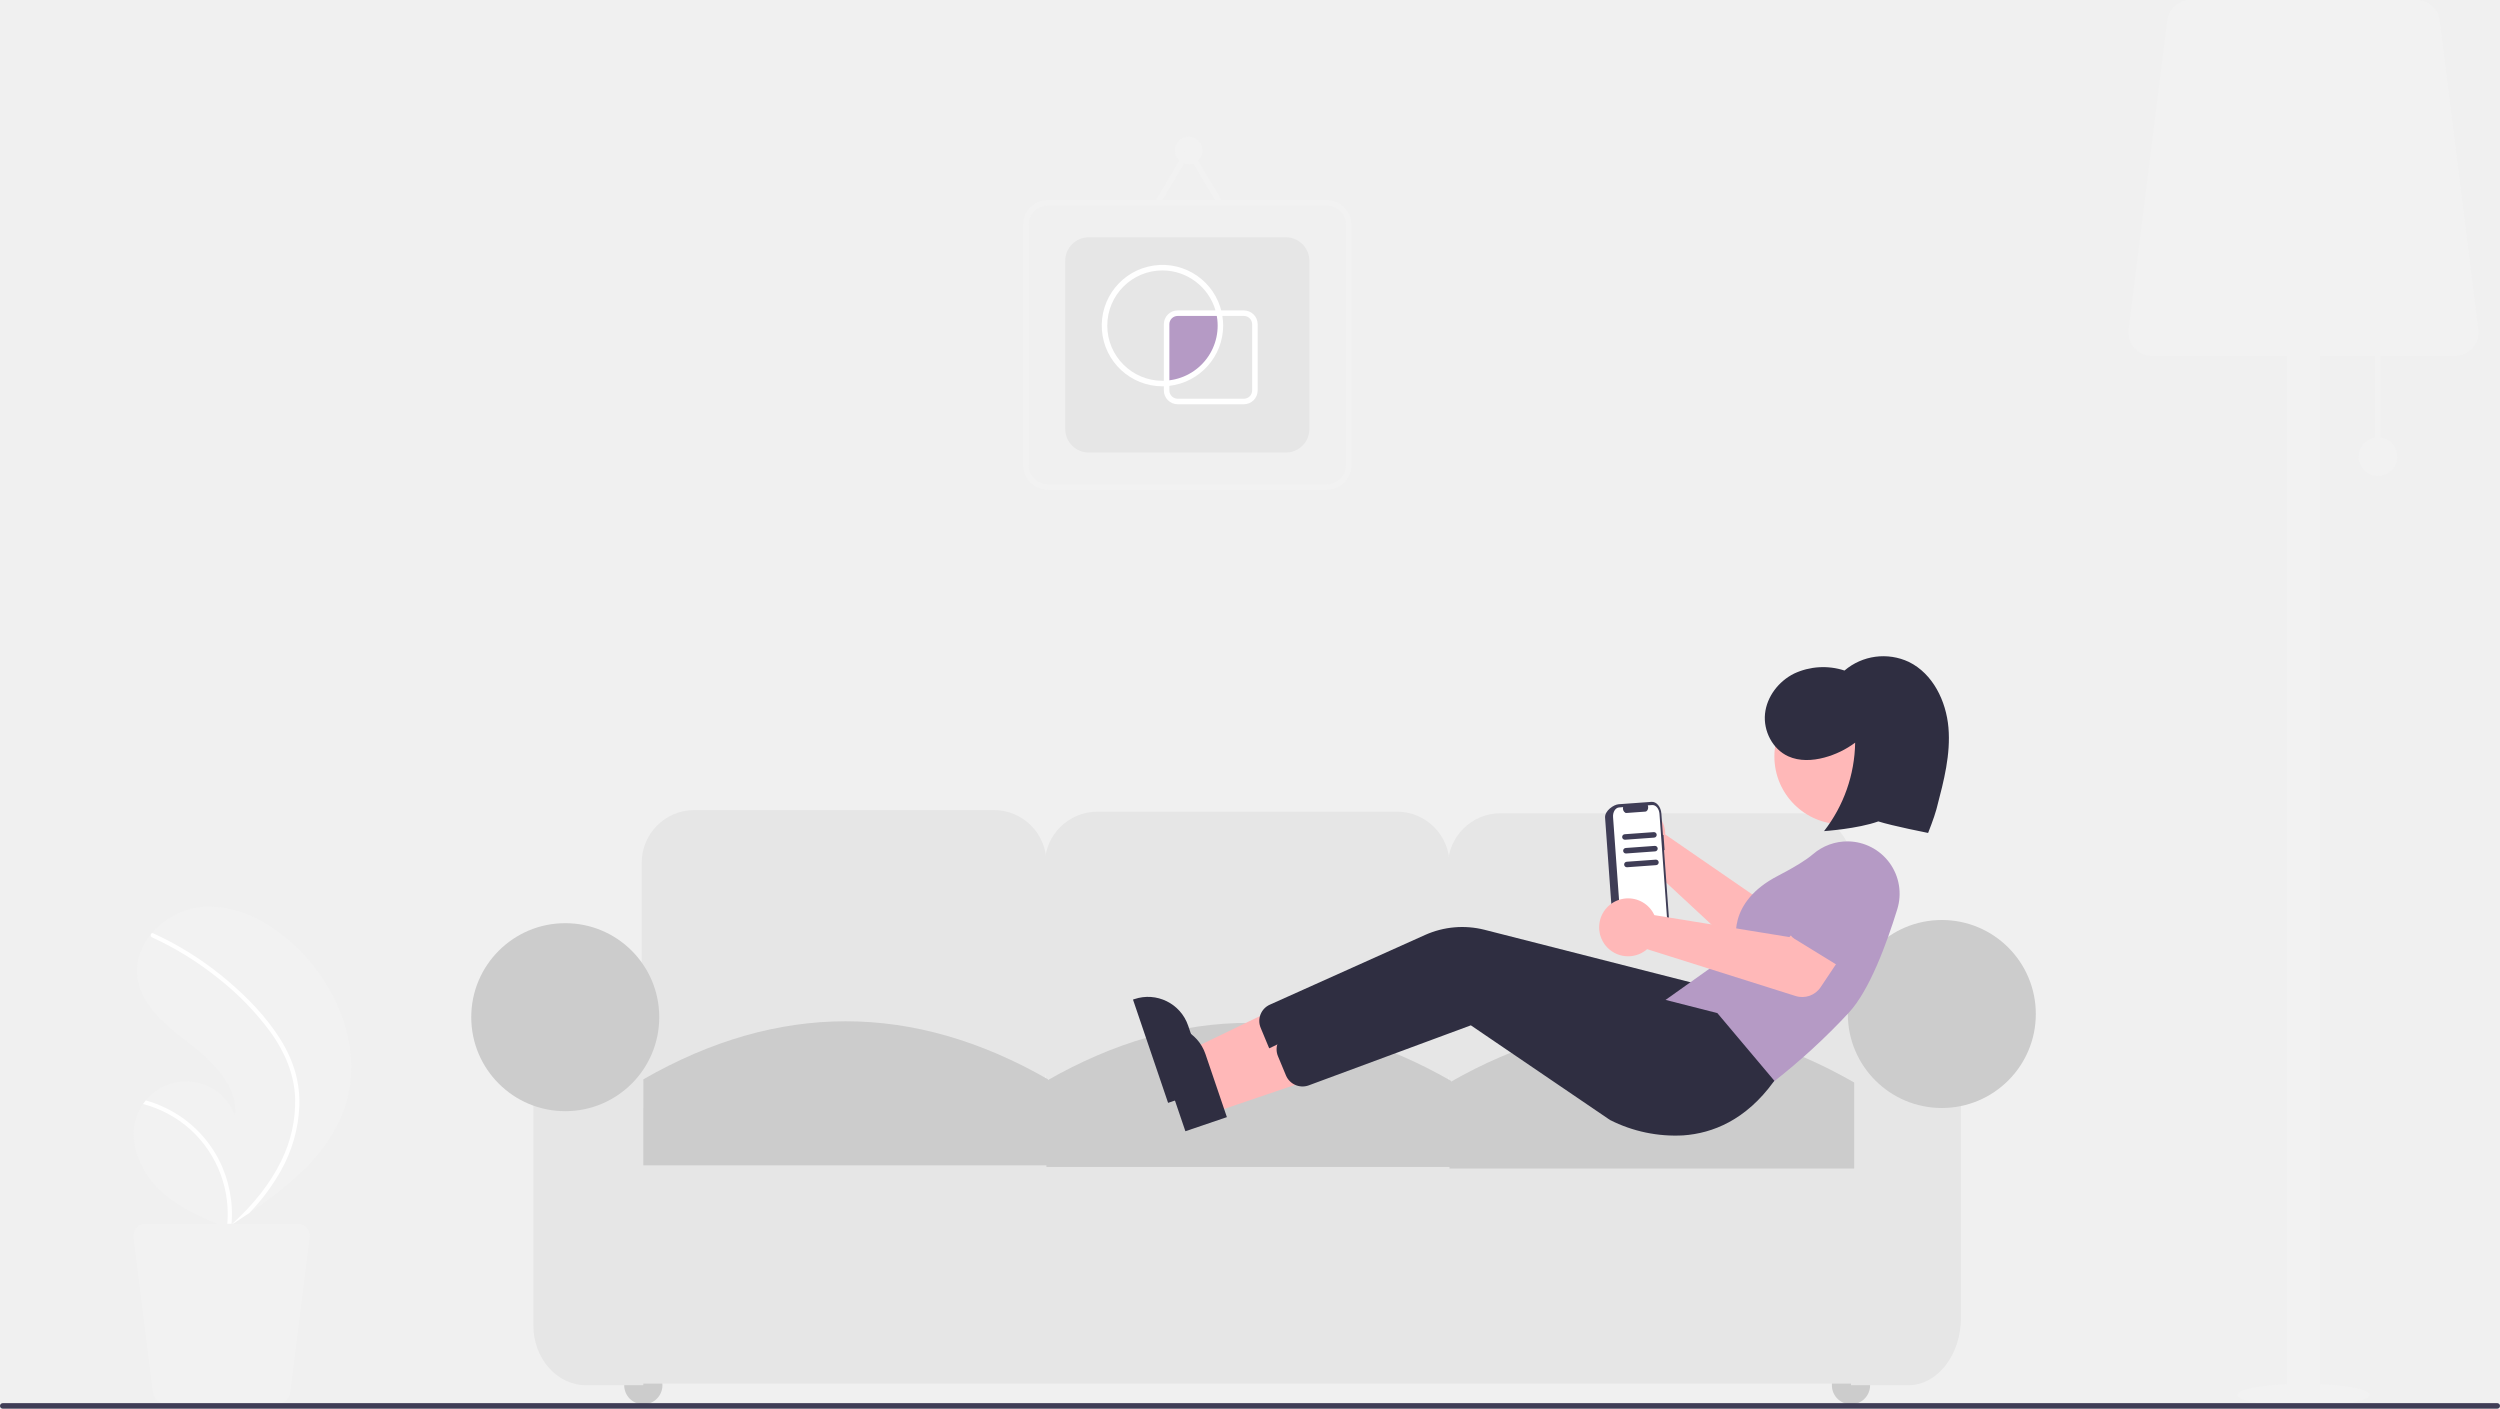
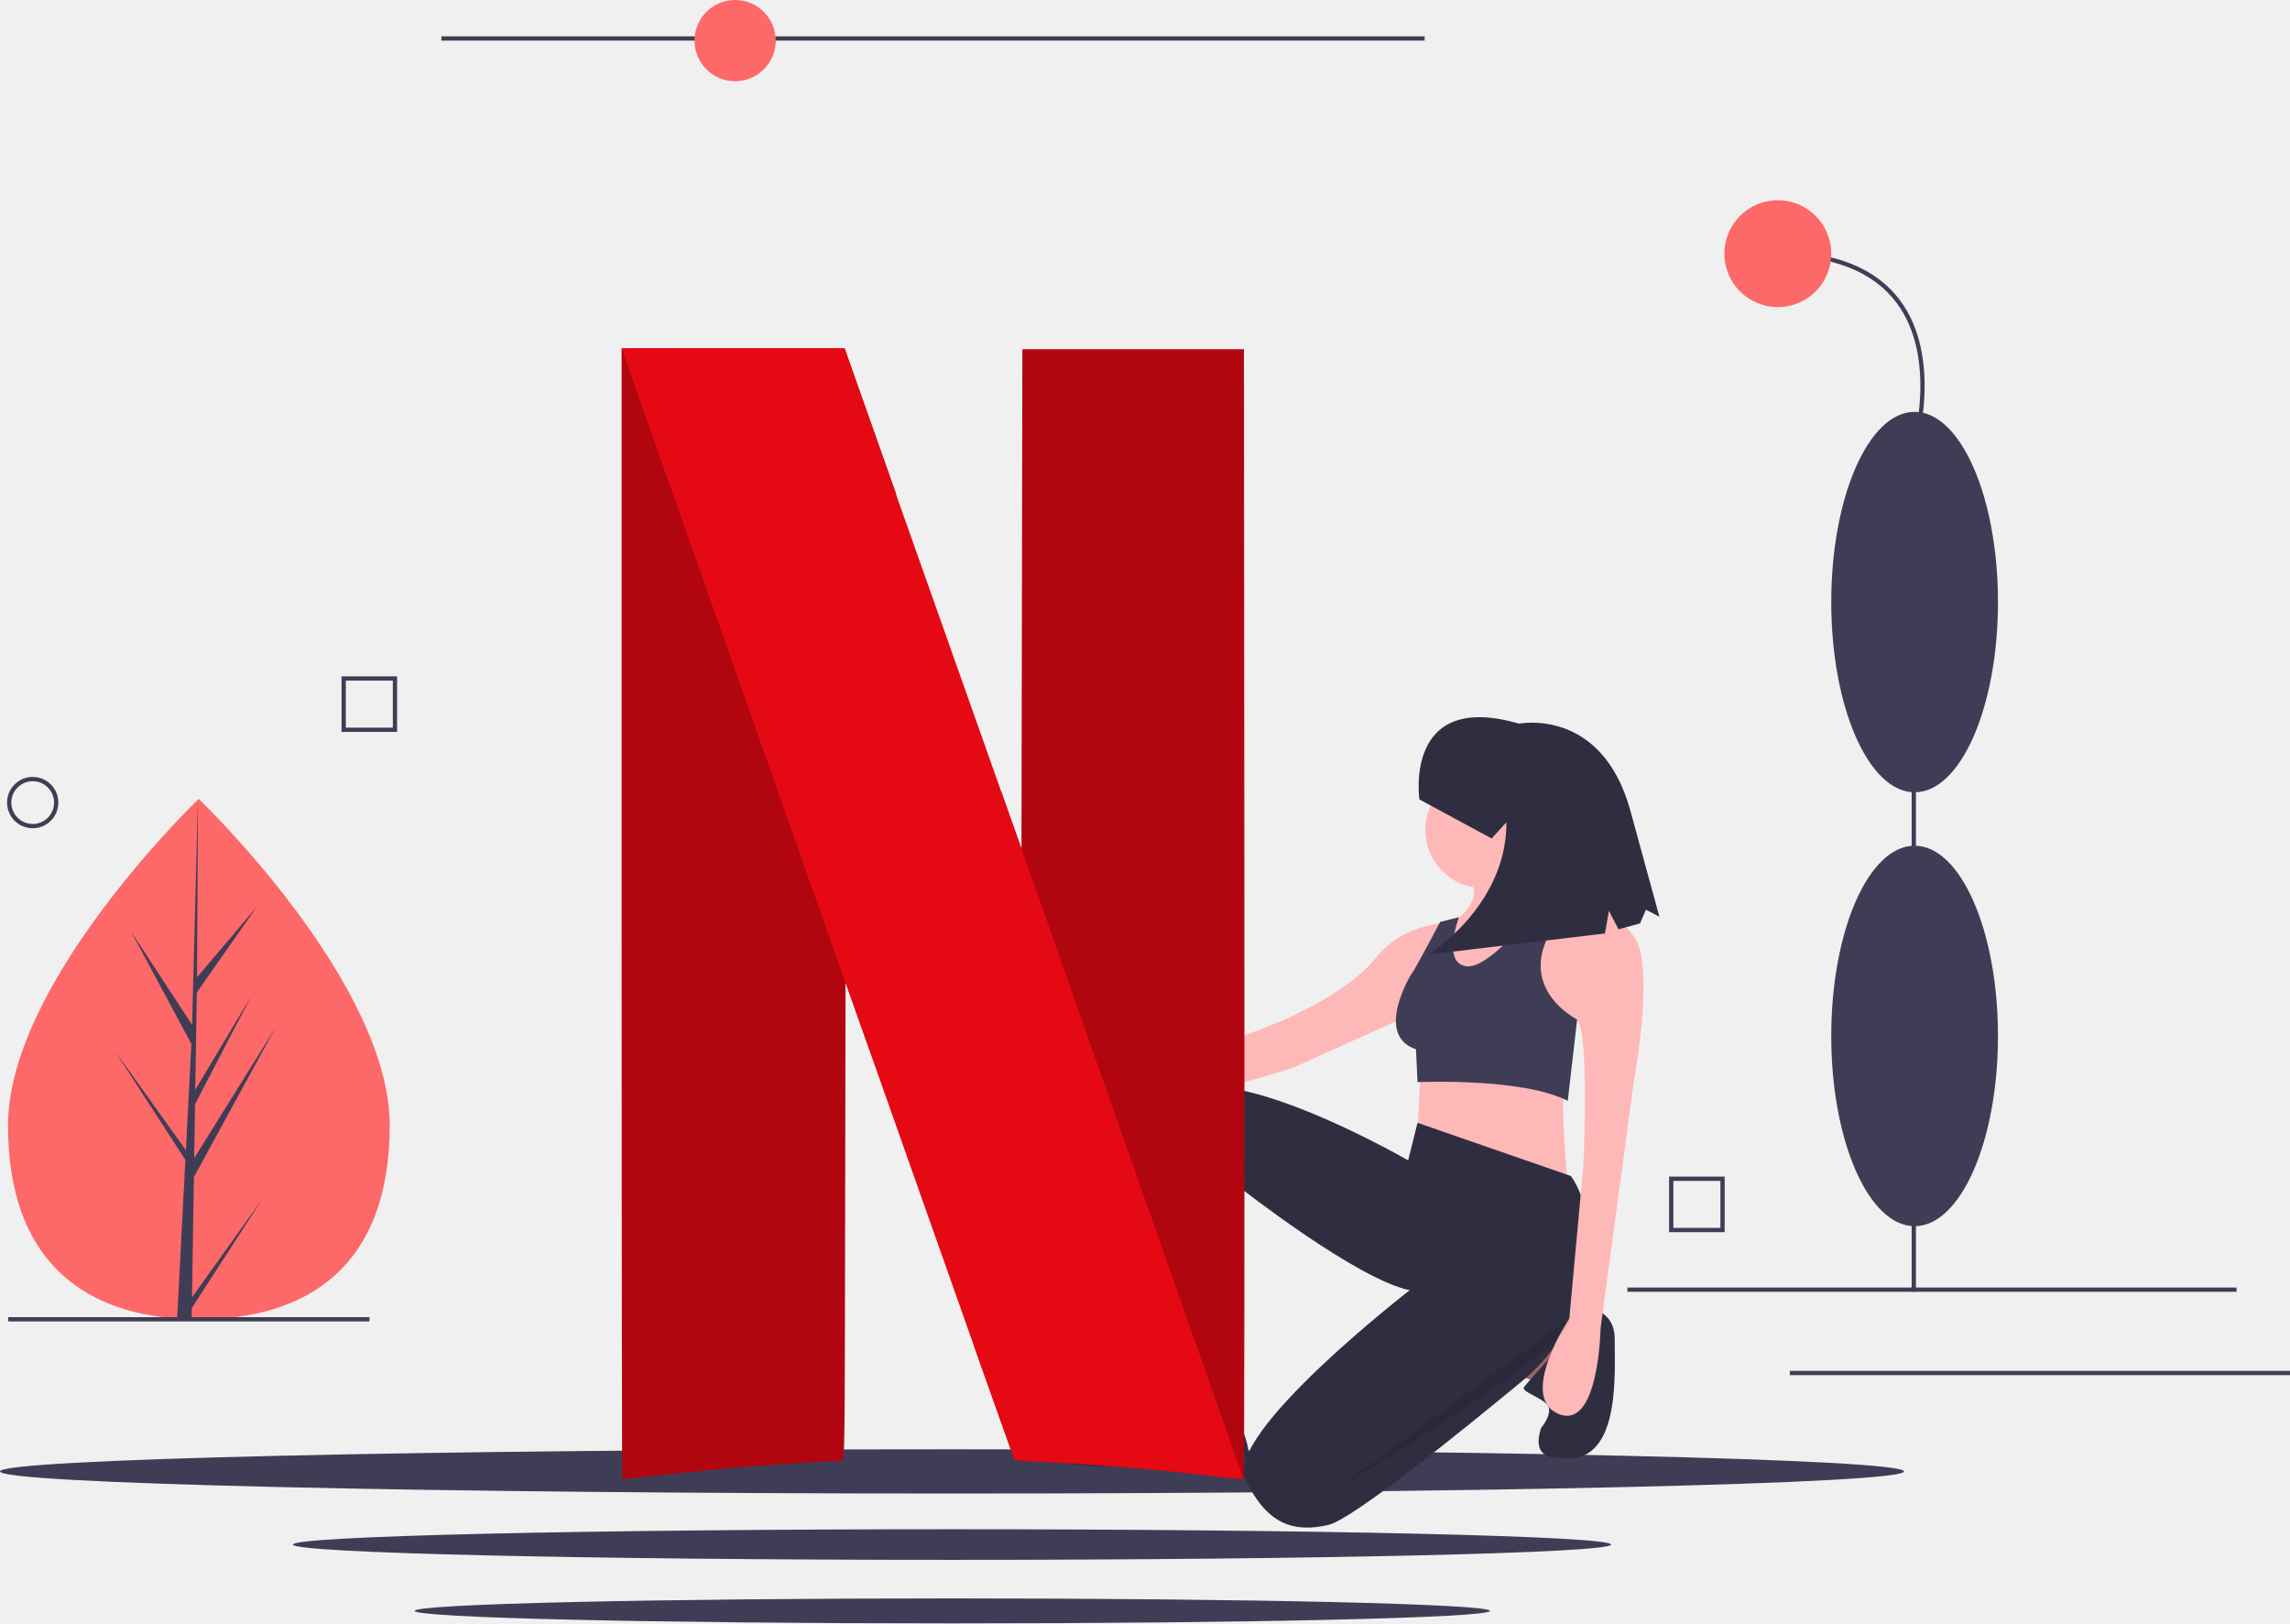
- <svg xmlns="http://www.w3.org/2000/svg" id="a51bdc40-e545-4be9-b931-e3a37b4efbd3" data-name="Layer 1" width="906" height="510.5" viewBox="0 0 906 510.5">
-   <ellipse cx="834.78" cy="505.5" rx="24" ry="4" fill="#f2f2f2" />
-   <rect x="860.78" y="123.5" width="2" height="42" fill="#f2f2f2" />
-   <rect x="828.78" y="96.5" width="12" height="414" fill="#f2f2f2" />
-   <path d="M1036.717,323.75H926.842a8.5,8.5,0,0,1-8.434-9.554l14-112a8.514,8.514,0,0,1,8.434-7.446h81.875a8.514,8.514,0,0,1,8.434,7.446l14,112a8.5,8.5,0,0,1-8.434,9.554Z" transform="translate(-147 -194.75)" fill="#f2f2f2" />
-   <circle cx="861.78" cy="165.5" r="7" fill="#f2f2f2" />
-   <path d="M272.56,594.114c-5.052,17.526-19.804,29.795-35.191,40.217q-3.223,2.183-6.448,4.266c-.015.006-.03.02-.044.026-.103.066-.207.133-.303.2-.444.286-.888.572-1.328.855l.242.109s.237.126-.022.02c-.077-.032-.158-.061-.235-.094-8.939-3.605-18.037-7.476-24.888-14.23-7.106-7.014-11.26-18.014-7.411-27.228a17.592,17.592,0,0,1,1.905-3.419c.312-.447.648-.874.998-1.294a18.856,18.856,0,0,1,32.386,5.73c1.13-10.526-7.549-19.343-15.901-25.848-8.356-6.502-17.851-13.583-19.467-24.051-.902-5.824,1.123-11.468,4.812-15.999.114-.138.228-.275.346-.409a27.518,27.518,0,0,1,17.687-9.489c12.813-1.332,25.259,5.451,34.568,14.359C269.246,552.17,278.303,574.187,272.56,594.114Z" transform="translate(-147 -194.75)" fill="#f2f2f2" />
-   <path d="M248.476,571.19a46.779,46.779,0,0,1,5.604,12.361,40.62,40.62,0,0,1,1.404,11.997,52.044,52.044,0,0,1-6.816,23.685,74.903,74.903,0,0,1-11.299,15.099q-3.223,2.183-6.448,4.266c-.015.006-.03.02-.044.026-.103.066-.207.133-.303.2-.444.286-.888.572-1.328.855,0,0,.479.235.219.129-.077-.032-.158-.061-.235-.094a41.405,41.405,0,0,0-13.249-35.651,41.76,41.76,0,0,0-17.146-9.226c.312-.447.648-.874.998-1.294a43.295,43.295,0,0,1,7.147,2.704A42.424,42.424,0,0,1,226.162,614.741a43.374,43.374,0,0,1,4.723,23.801c.367-.333.735-.673,1.092-1.01,6.793-6.333,12.826-13.602,16.91-21.992a48.416,48.416,0,0,0,5.07-22.907c-.333-8.653-3.781-16.668-8.773-23.646a101.346,101.346,0,0,0-19.21-19.798A115.158,115.158,0,0,0,202.08,534.438a.828.828,0,0,1-.417-1.063.704.704,0,0,1,.346-.409.613.613,0,0,1,.532.023c1.054.485,2.1.977,3.139,1.49a116.465,116.465,0,0,1,24.062,15.873C236.826,556.39,243.494,563.289,248.476,571.19Z" transform="translate(-147 -194.75)" fill="#fff" />
-   <path d="M199.625,638.25h55.364a4.283,4.283,0,0,1,4.25,4.814l-7.054,56.434a4.29,4.29,0,0,1-4.25,3.752H206.68a4.29,4.29,0,0,1-4.25-3.752l-7.054-56.434a4.283,4.283,0,0,1,4.25-4.814Z" transform="translate(-147 -194.75)" fill="#f2f2f2" />
-   <circle cx="233.138" cy="502.005" r="6.929" fill="#ccc" />
-   <circle cx="670.802" cy="502.005" r="6.929" fill="#ccc" />
-   <path d="M507.164,600.33H398.615a19.076,19.076,0,0,1-19.054-19.054V507.37a19.076,19.076,0,0,1,19.054-19.054h108.55a19.076,19.076,0,0,1,19.054,19.054v73.906A19.076,19.076,0,0,1,507.164,600.33Z" transform="translate(-147 -194.75)" fill="#e6e6e6" />
-   <path d="M653.245,600.908H544.695a19.076,19.076,0,0,1-19.054-19.054V507.948a19.076,19.076,0,0,1,19.054-19.054H653.245a19.076,19.076,0,0,1,19.054,19.054v73.906A19.076,19.076,0,0,1,653.245,600.908Z" transform="translate(-147 -194.75)" fill="#e6e6e6" />
-   <path d="M799.325,601.485H690.775a19.076,19.076,0,0,1-19.054-19.054V508.525a19.076,19.076,0,0,1,19.054-19.054h108.55a19.076,19.076,0,0,1,19.054,19.054v73.906A19.076,19.076,0,0,1,799.325,601.485Z" transform="translate(-147 -194.75)" fill="#e6e6e6" />
-   <rect x="215.816" y="401.539" width="478.081" height="99.889" fill="#e6e6e6" />
-   <path d="M380.138,696.755H359.352c-10.506,0-19.054-9.705-19.054-21.634V570.883H380.138Z" transform="translate(-147 -194.75)" fill="#e6e6e6" />
-   <path d="M838.588,696.755H817.802V554.716h39.84V672.342C857.642,685.804,849.094,696.755,838.588,696.755Z" transform="translate(-147 -194.75)" fill="#e6e6e6" />
-   <path d="M526.796,617.075H380.138V585.896q73.329-42.063,146.658,0Z" transform="translate(-147 -194.75)" fill="#ccc" />
-   <path d="M672.876,617.652H526.218V586.473q73.329-42.063,146.658,0Z" transform="translate(-147 -194.75)" fill="#ccc" />
-   <path d="M818.957,618.23H672.299V587.05q73.329-42.063,146.658,0Z" transform="translate(-147 -194.75)" fill="#ccc" />
-   <circle cx="204.846" cy="368.627" r="34.066" fill="#ccc" />
-   <circle cx="703.713" cy="367.473" r="34.066" fill="#ccc" />
-   <path d="M750.364,495.484a10.527,10.527,0,0,1,.107,1.654l40.834,28.144,10.889-5.155,9.928,15.417-18.391,11a8,8,0,0,1-9.549-1.002l-41.354-38.382a10.497,10.497,0,1,1,7.535-11.675Z" transform="translate(-147 -194.75)" fill="#ffb8b8" />
-   <path d="M792.092,522.86a4.495,4.495,0,0,1,2.446-2.838l20.533-9.408a12.497,12.497,0,0,1,13.696,20.909L811.792,546.532a4.5,4.5,0,0,1-6.752-.917l-12.398-19.048A4.495,4.495,0,0,1,792.092,522.86Z" transform="translate(-147 -194.75)" fill="#b59ac5" />
-   <path d="M749.849,497.319l-.205.015-.56-7.745c-.179-2.476-1.781-4.377-3.577-4.247l0,0-11.906.862c-1.796.13-5.102,2.387-4.923,4.862l.144,1.995,2.93,40.496c.179,2.476,3.775,4.233,5.572,4.103h0l11.906-.862c1.796-.13,3.107-2.242,2.928-4.718v0l-2.115-29.232.205-.015Z" transform="translate(-147 -194.75)" fill="#3f3d56" />
-   <path d="M748.393,489.67l3.07,42.428c.134,1.849-.845,3.426-2.187,3.524l-11.963.866c-1.342.097-2.538-1.323-2.671-3.172l-3.07-42.428c-.134-1.849.845-3.426,2.187-3.524l1.451-.105a1.847,1.847,0,0,0,.784,2.028.889.889,0,0,0,.443.086l6.821-.494c.638-.047,1.103-.797,1.039-1.676a2.132,2.132,0,0,0-.128-.592l1.554-.112C747.064,486.401,748.26,487.821,748.393,489.67Z" transform="translate(-147 -194.75)" fill="#fff" />
-   <polygon points="433.561 392.89 429.615 381.283 472.509 360.539 478.333 377.671 433.561 392.89" fill="#ffb8b8" />
-   <path d="M570.316,594.426l-12.723-37.427.473-.161a15.386,15.386,0,0,1,19.52,9.615l0.0.001,7.771,22.859Z" transform="translate(-147 -194.75)" fill="#2f2e41" />
-   <path d="M750.803,595.924a52.352,52.352,0,0,1-26.592-5.568L673.771,556.043l-58.895,21.809a6.52,6.52,0,0,1-8.113-3.652l-2.887-6.943a6.467,6.467,0,0,1,3.339-8.425l56.267-25.268a32.886,32.886,0,0,1,21.508-1.86l78.112,19.905,20.647,24.52-.229.316C773.385,590.43,761.362,595.16,750.803,595.924Z" transform="translate(-147 -194.75)" fill="#2f2e41" />
-   <circle cx="667.597" cy="274.152" r="24.561" fill="#ffb8b8" />
-   <path d="M789.385,587.062l-39.529-29.417L776.814,538.485c-.771-2.482-4.192-16.67,14.516-26.341,5.921-3.061,10.188-5.696,12.681-7.831a19.142,19.142,0,0,1,12.738-4.647,18.974,18.974,0,0,1,17.831,24.56c-3.901,12.68-10.115,29.483-17.565,37.518a232.613,232.613,0,0,1-27.331,25.093Z" transform="translate(-147 -194.75)" fill="#b59ac5" />
-   <polygon points="439.829 403.176 435.883 391.568 478.777 370.825 484.601 387.956 439.829 403.176" fill="#ffb8b8" />
-   <path d="M576.584,604.711l-12.723-37.427.473-.161a15.386,15.386,0,0,1,19.52,9.615l0.0.001,7.771,22.859Z" transform="translate(-147 -194.75)" fill="#2f2e41" />
-   <path d="M757.07,606.21a52.352,52.352,0,0,1-26.592-5.568L680.039,566.329l-58.895,21.809a6.52,6.52,0,0,1-8.113-3.652l-2.887-6.943a6.467,6.467,0,0,1,3.339-8.425l56.267-25.268a32.885,32.885,0,0,1,21.508-1.86L769.371,561.895,790.018,586.415l-.229.316C779.653,600.716,767.63,605.446,757.07,606.21Z" transform="translate(-147 -194.75)" fill="#2f2e41" />
-   <path d="M745.733,524.947a10.527,10.527,0,0,1,.805,1.449l48.952,7.951,7.634-9.321,15.573,9.682-11.91,17.814a8,8,0,0,1-9.058,3.183l-53.806-16.98a10.497,10.497,0,1,1,1.811-13.777Z" transform="translate(-147 -194.75)" fill="#ffb8b8" />
-   <path d="M795.164,531.821a4.495,4.495,0,0,1,.996-3.612l14.527-17.293a12.497,12.497,0,0,1,21.329,13.031L823.103,544.779a4.5,4.5,0,0,1-6.494,2.063L797.249,534.935A4.495,4.495,0,0,1,795.164,531.821Z" transform="translate(-147 -194.75)" fill="#b59ac5" />
-   <path d="M808.031,495.952a53.614,53.614,0,0,0,11.276-32.064,33.102,33.102,0,0,1-11.206,5.413c-4.292,1.143-9.01,1.373-13.051-.468-5.689-2.591-9.053-9.2-8.408-15.417s4.942-11.772,10.537-14.56a24.858,24.858,0,0,1,18.267-1.106,21.719,21.719,0,0,1,23.334-3.114c8.694,4.267,13.502,14.148,14.336,23.797s-1.645,19.242-4.102,28.609l-.278,1.058c-.765,2.916-2.989,8.512-2.989,8.512s-12.916-2.549-18.047-4.183C820.261,495.116,808.031,495.952,808.031,495.952Z" transform="translate(-147 -194.75)" fill="#2f2e41" />
-   <path d="M746.463,498.306l-10.524.761a1,1,0,0,1-.144-1.995l10.524-.761a1,1,0,1,1,.144,1.995Z" transform="translate(-147 -194.75)" fill="#3f3d56" />
-   <path d="M746.824,503.293l-10.524.761a1,1,0,1,1-.144-1.995l10.524-.761a1,1,0,0,1,.144,1.995Z" transform="translate(-147 -194.75)" fill="#3f3d56" />
-   <path d="M747.184,508.28l-10.524.761a1,1,0,0,1-.144-1.995l10.524-.761a1,1,0,0,1,.144,1.995Z" transform="translate(-147 -194.75)" fill="#3f3d56" />
-   <path d="M1052,705.25H148a1,1,0,0,1,0-2h904a1,1,0,0,1,0,2Z" transform="translate(-147 -194.75)" fill="#3f3d56" />
-   <path d="M627.78,372.25h-101a9.01,9.01,0,0,1-9-9v-87a9.01,9.01,0,0,1,9-9h101a9.01,9.01,0,0,1,9,9v87A9.01,9.01,0,0,1,627.78,372.25Zm-101-103a7.008,7.008,0,0,0-7,7v87a7.008,7.008,0,0,0,7,7h101a7.008,7.008,0,0,0,7-7v-87a7.008,7.008,0,0,0-7-7Z" transform="translate(-147 -194.75)" fill="#f2f2f2" />
-   <path d="M613.013,358.75H541.547a8.51,8.51,0,0,1-8.5-8.5v-61a8.51,8.51,0,0,1,8.5-8.5h71.466a8.51,8.51,0,0,1,8.5,8.5v61A8.51,8.51,0,0,1,613.013,358.75Z" transform="translate(-147 -194.75)" fill="#e6e6e6" />
-   <circle cx="430.78" cy="54.5" r="5" fill="#f2f2f2" />
-   <polygon points="441.292 74.014 430.782 56.451 420.332 74.011 418.613 72.989 430.777 52.549 443.008 72.986 441.292 74.014" fill="#f2f2f2" />
-   <path d="M589.28,312.75a21.023,21.023,0,0,0-.496-4.5H573.78a4,4,0,0,0-4,4v21.424A20.986,20.986,0,0,0,589.28,312.75Z" transform="translate(-147 -194.75)" fill="#b59ac5" />
-   <path d="M568.28,334.75a22,22,0,1,1,21.481-26.713l.265,1.213H573.78a3.003,3.003,0,0,0-3,3v22.356l-1.103.078C569.214,334.718,568.751,334.75,568.28,334.75Zm0-42a20,20,0,0,0,0,40c.168,0,.334-.005.5-.013V312.25a5.006,5.006,0,0,1,5-5h13.722A20.115,20.115,0,0,0,568.28,292.75Z" transform="translate(-147 -194.75)" fill="#fff" />
-   <path d="M597.78,341.25h-24a5.006,5.006,0,0,1-5-5v-3.507l.929-.066A19.944,19.944,0,0,0,587.807,308.464l-.265-1.214h10.238a5.006,5.006,0,0,1,5,5v24A5.006,5.006,0,0,1,597.78,341.25Zm-27-6.664V336.25a3.003,3.003,0,0,0,3,3h24a3.003,3.003,0,0,0,3-3v-24a3.003,3.003,0,0,0-3-3H589.992a21.813,21.813,0,0,1,.287,3.5A22.06,22.06,0,0,1,570.78,334.586Z" transform="translate(-147 -194.75)" fill="#fff" />
+ <svg xmlns="http://www.w3.org/2000/svg" id="a661a32f-c611-43a1-9e61-6cb14e85c52e" data-name="Layer 1" width="1004.253" height="711.943" viewBox="0 0 1004.253 711.943">
+   <rect x="713.674" y="564.648" width="267.145" height="1.875" fill="#3f3d56" />
+   <rect x="784.913" y="601.205" width="219.34" height="1.875" fill="#3f3d56" />
+   <rect x="838.334" y="231.233" width="1.875" height="335.244" fill="#3f3d56" />
+   <ellipse cx="839.633" cy="454.323" rx="36.557" ry="83.424" fill="#3f3d56" />
+   <ellipse cx="839.633" cy="264.04" rx="36.557" ry="83.424" fill="#3f3d56" />
+   <path d="M938.404,289.911l-1.796-.538c.114-.379,11.135-38.147-6.962-62.461-10.221-13.732-27.76-20.695-52.131-20.695V204.343c24.999,0,43.046,7.219,53.64,21.457C949.812,250.876,938.52,289.524,938.404,289.911Z" transform="translate(-97.87337 -94.02835)" fill="#3f3d56" />
+   <circle cx="779.642" cy="111.252" r="23.434" fill="#fd6868" />
+   <path d="M854.21,634.409H829.839V610.038H854.21ZM831.714,632.534h20.622V611.913H831.714Z" transform="translate(-97.87337 -94.02835)" fill="#3f3d56" />
+   <path d="M268.773,587.551c.031,63.031-37.43,85.054-83.649,85.077q-1.61.001-3.205-.034-3.213-.068-6.359-.29c-41.716-2.933-74.139-26.053-74.167-84.671-.029-60.663,77.465-137.256,83.277-142.919.005,0,.005,0,.01-.005.221-.216.334-.324.334-.324S268.743,524.525,268.773,587.551Z" transform="translate(-97.87337 -94.02835)" fill="#fd6868" />
+   <path d="M182.074,662.988l30.588-42.782-30.663,47.477-.08,4.911q-3.213-.068-6.359-.29l3.267-63.058-.026-.488.056-.093.31-5.959L148.382,555.141l30.876,43.101.078,1.264,2.468-47.643L155.445,502.709l26.679,40.782,2.546-98.778.01-.329 0.0.324-.394,77.896,26.197-30.894-26.307,37.602-.673,42.66,24.466-40.95-24.561,47.222-.374,23.721,35.507-57.002-35.642,65.278Z" transform="translate(-97.87337 -94.02835)" fill="#3f3d56" />
+   <rect x="3.607" y="577.648" width="158.412" height="1.875" fill="#3f3d56" />
+   <rect x="193.576" y="15.935" width="431.182" height="1.875" fill="#3f3d56" />
+   <circle cx="322.379" cy="17.81" r="17.81" fill="#fd6868" />
+   <path d="M112.22,457.256A11.248,11.248,0,1,1,123.468,446.008,11.261,11.261,0,0,1,112.22,457.256Zm0-20.622a9.374,9.374,0,1,0,9.374,9.374A9.384,9.384,0,0,0,112.22,436.635Z" transform="translate(-97.87337 -94.02835)" fill="#3f3d56" />
+   <path d="M272.023,415.023H247.651V390.651h24.371Zm-22.496-1.875h20.622V392.526H249.526Z" transform="translate(-97.87337 -94.02835)" fill="#3f3d56" />
+   <ellipse cx="417.5" cy="645.299" rx="417.5" ry="9.697" fill="#3f3d56" />
+   <ellipse cx="417.5" cy="677.375" rx="289.038" ry="6.714" fill="#3f3d56" />
+   <ellipse cx="417.632" cy="706.467" rx="235.781" ry="5.477" fill="#3f3d56" />
+   <path d="M720.887,562.423l-1.372,28.822,65.879,21.96s-3.431-36.371-1.372-39.802Z" transform="translate(-97.87337 -94.02835)" fill="#ffb8b8" />
+   <polygon points="515.96 596.722 509.784 620.74 538.606 620.74 538.606 596.722 515.96 596.722" fill="#ffb8b8" />
+   <polygon points="665.561 603.107 678.599 607.702 685.461 590.471 673.795 581.281 665.561 603.107" fill="#a0616a" />
+   <path d="M786.538,667.227s19.442-2.554,19.442,13.915,2.745,56.958-24.705,52.154c0,0-12.352,1.372-7.549-13.039,0,0,4.89-5.862,3.131-9.45s-12.052-6.333-10.68-8.392,16.47-18.528,16.47-18.528Z" transform="translate(-97.87337 -94.02835)" fill="#2f2e41" />
+   <path d="M786.766,609.774,719.514,586.442,715.397,602.911s-100.877-58.33-107.054-18.529c0,0-5.49,32.253,2.745,74.8l.686,34.312s17.156,4.117,25.391.686l.686-37.057s6.862-24.018,3.431-42.547c0,0,51.468,40.488,74.8,45.292,0,0-81.663,63.134-72.055,83.035s21.273,23.332,36.371,19.901c10.404-2.365,56.982-39.926,84.936-63.05a79.261,79.261,0,0,0,28.934-65.192C793.769,625.459,791.668,616.636,786.766,609.774Z" transform="translate(-97.87337 -94.02835)" fill="#2f2e41" />
+   <path d="M612.461,705.847s-.686-8.235-4.804-4.804-18.528,16.47-18.528,16.47-52.154,5.725-20.587,18.763a78.275,78.275,0,0,0,42.547-5.49s35.075,9.005,34.35.268-8.959-23.329-8.959-23.329-9.607,7.043-20.587-2.564Z" transform="translate(-97.87337 -94.02835)" fill="#2f2e41" />
+   <circle cx="650.463" cy="364.086" r="25.391" fill="#ffb8b8" />
+   <path d="M768.924,459.487s4.117,20.587,11.666,25.391l-41.861,49.409-15.784-15.097,11.666-20.587s13.039-7.549,8.921-17.842Z" transform="translate(-97.87337 -94.02835)" fill="#ffb8b8" />
+   <path d="M784.021,486.937s30.195,6.176,33.626,26.077-3.431,56.272-3.431,56.272L799.805,676.339s-.686,45.292-18.529,37.743,4.804-41.861,4.804-41.861L792.256,604.97s2.745-56.958-2.745-63.82l-21.96-6.862S772.355,488.995,784.021,486.937Z" transform="translate(-97.87337 -94.02835)" fill="#ffb8b8" />
+   <path d="M734.612,498.603s-20.587-.686-33.626,15.784-44.606,28.822-44.606,28.822l-78.918,30.881s-14.411-25.391-23.332-16.47,16.47,31.567,28.136,28.822,82.349-24.018,82.349-24.018l56.272-25.391Z" transform="translate(-97.87337 -94.02835)" fill="#ffb8b8" />
+   <path d="M779.526,483.243s-26.386,35.261-38.052,34.575-3.809-21.536-3.809-21.536L729.43,498.34s-11.288,21.536-12.661,22.909c0,0-16.47,26.763,2.059,32.94l.686,14.411s45.978-2.059,65.879,8.235l4.117-35.685s-26.077-13.039-11.666-38.429c0,0,5.112-13.301,10.602-14.674Z" transform="translate(-97.87337 -94.02835)" fill="#3f3d56" />
+   <path d="M786.423,671.878,681.428,748.737S787.109,686.29,786.423,671.878Z" transform="translate(-97.87337 -94.02835)" opacity="0.1" />
+   <ellipse cx="676.883" cy="362.027" rx="1.982" ry="4.461" fill="#ffb8b8" />
+   <path d="M720.342,444.63s-7.117-48.065,43.705-33.235c0,0,35.953-7.313,48.652,37.591l12.889,47.078-5.9-3.066-2.608,6.002-9.416,2.578-4.203-7.958-1.771,9.797L724.342,512.63s34.315-21.193,34.159-57.992l-6.477,7.113Z" transform="translate(-97.87337 -94.02835)" fill="#2f2e41" />
+   <path id="bf2f48d4-d76c-43f7-acff-29e29e6968d0" data-name="path4155" d="M546.222,247.18l-.196,109.557-.196,109.557-8.999-25.433V440.797L525.159,684.693c11.477,32.346,17.607,49.627,17.673,49.692s6.586.456,14.477.848c23.868,1.174,53.474,3.717,75.973,6.521,5.217.652,9.651.978,9.978.717s.391-111.775.326-247.874l-.196-247.417h-97.167Z" transform="translate(-97.87337 -94.02835)" fill="#b1060f" />
+   <path id="bfab83f1-a1e5-4c79-84d8-61287c2d74b0" data-name="path4157" d="M370.474,246.854v247.678c0,136.229.13,247.808.326,248.004s8.608-.652,18.781-1.761,24.194-2.543,31.172-3.13c10.695-.913,42.78-2.935,46.431-3,1.109,0,1.174-5.543,1.304-104.927l.196-104.927,7.76,21.911c1.174,3.391,1.565,4.434,2.739,7.76l11.673-243.83c-2.478-6.978-1.174-3.326-3.978-11.282-9.521-26.933-17.607-49.692-17.933-50.736l-.652-1.826H370.474Z" transform="translate(-97.87337 -94.02835)" fill="#b1060f" />
+   <path id="ed196cf9-a066-4498-9a77-a0c0f8894188" data-name="path5721" d="M370.474,246.854,468.619,524.987v-.13l7.76,21.911c43.106,122.013,66.256,187.487,66.387,187.617.065.065,6.586.456,14.477.848,23.868,1.174,53.474,3.717,75.973,6.521,5.152.652,9.651.978,9.912.717L545.831,466.23v.065l-8.999-25.433c-8.804-24.846-14.673-41.475-50.083-141.512-9.521-26.933-17.607-49.692-17.934-50.736l-.652-1.826H419.318l-48.844.065Z" transform="translate(-97.87337 -94.02835)" fill="#e50914" />
</svg>
